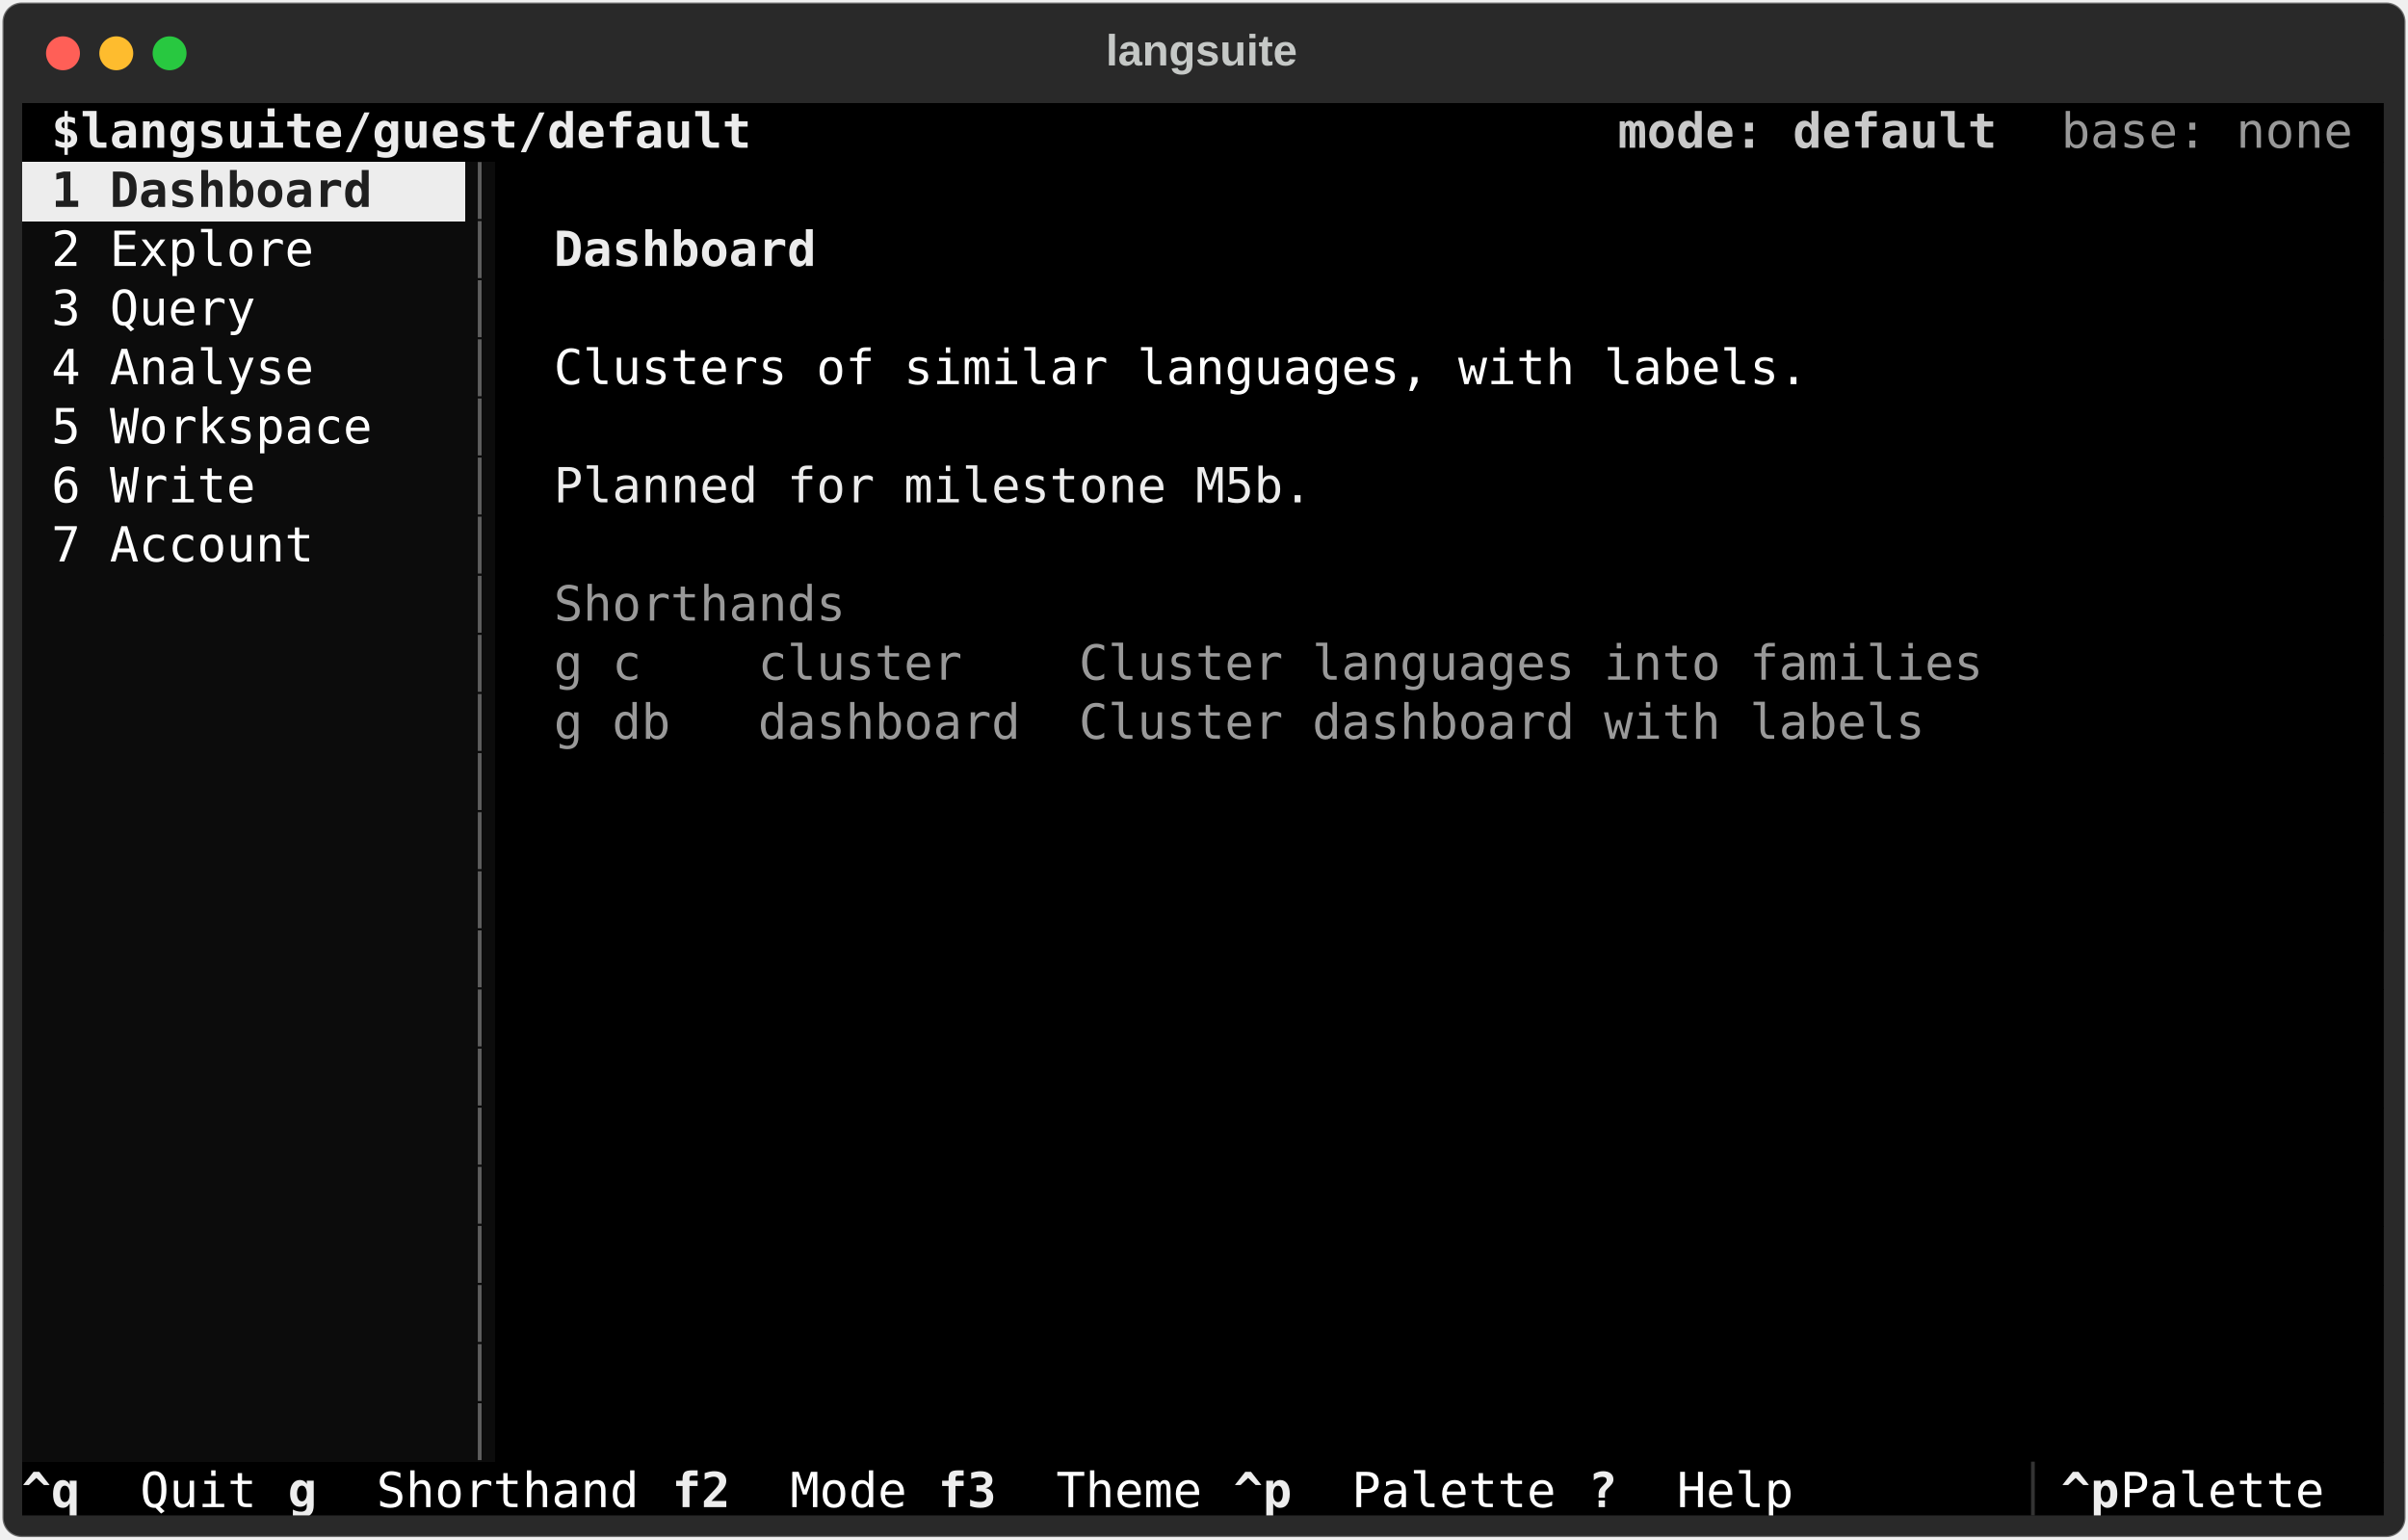
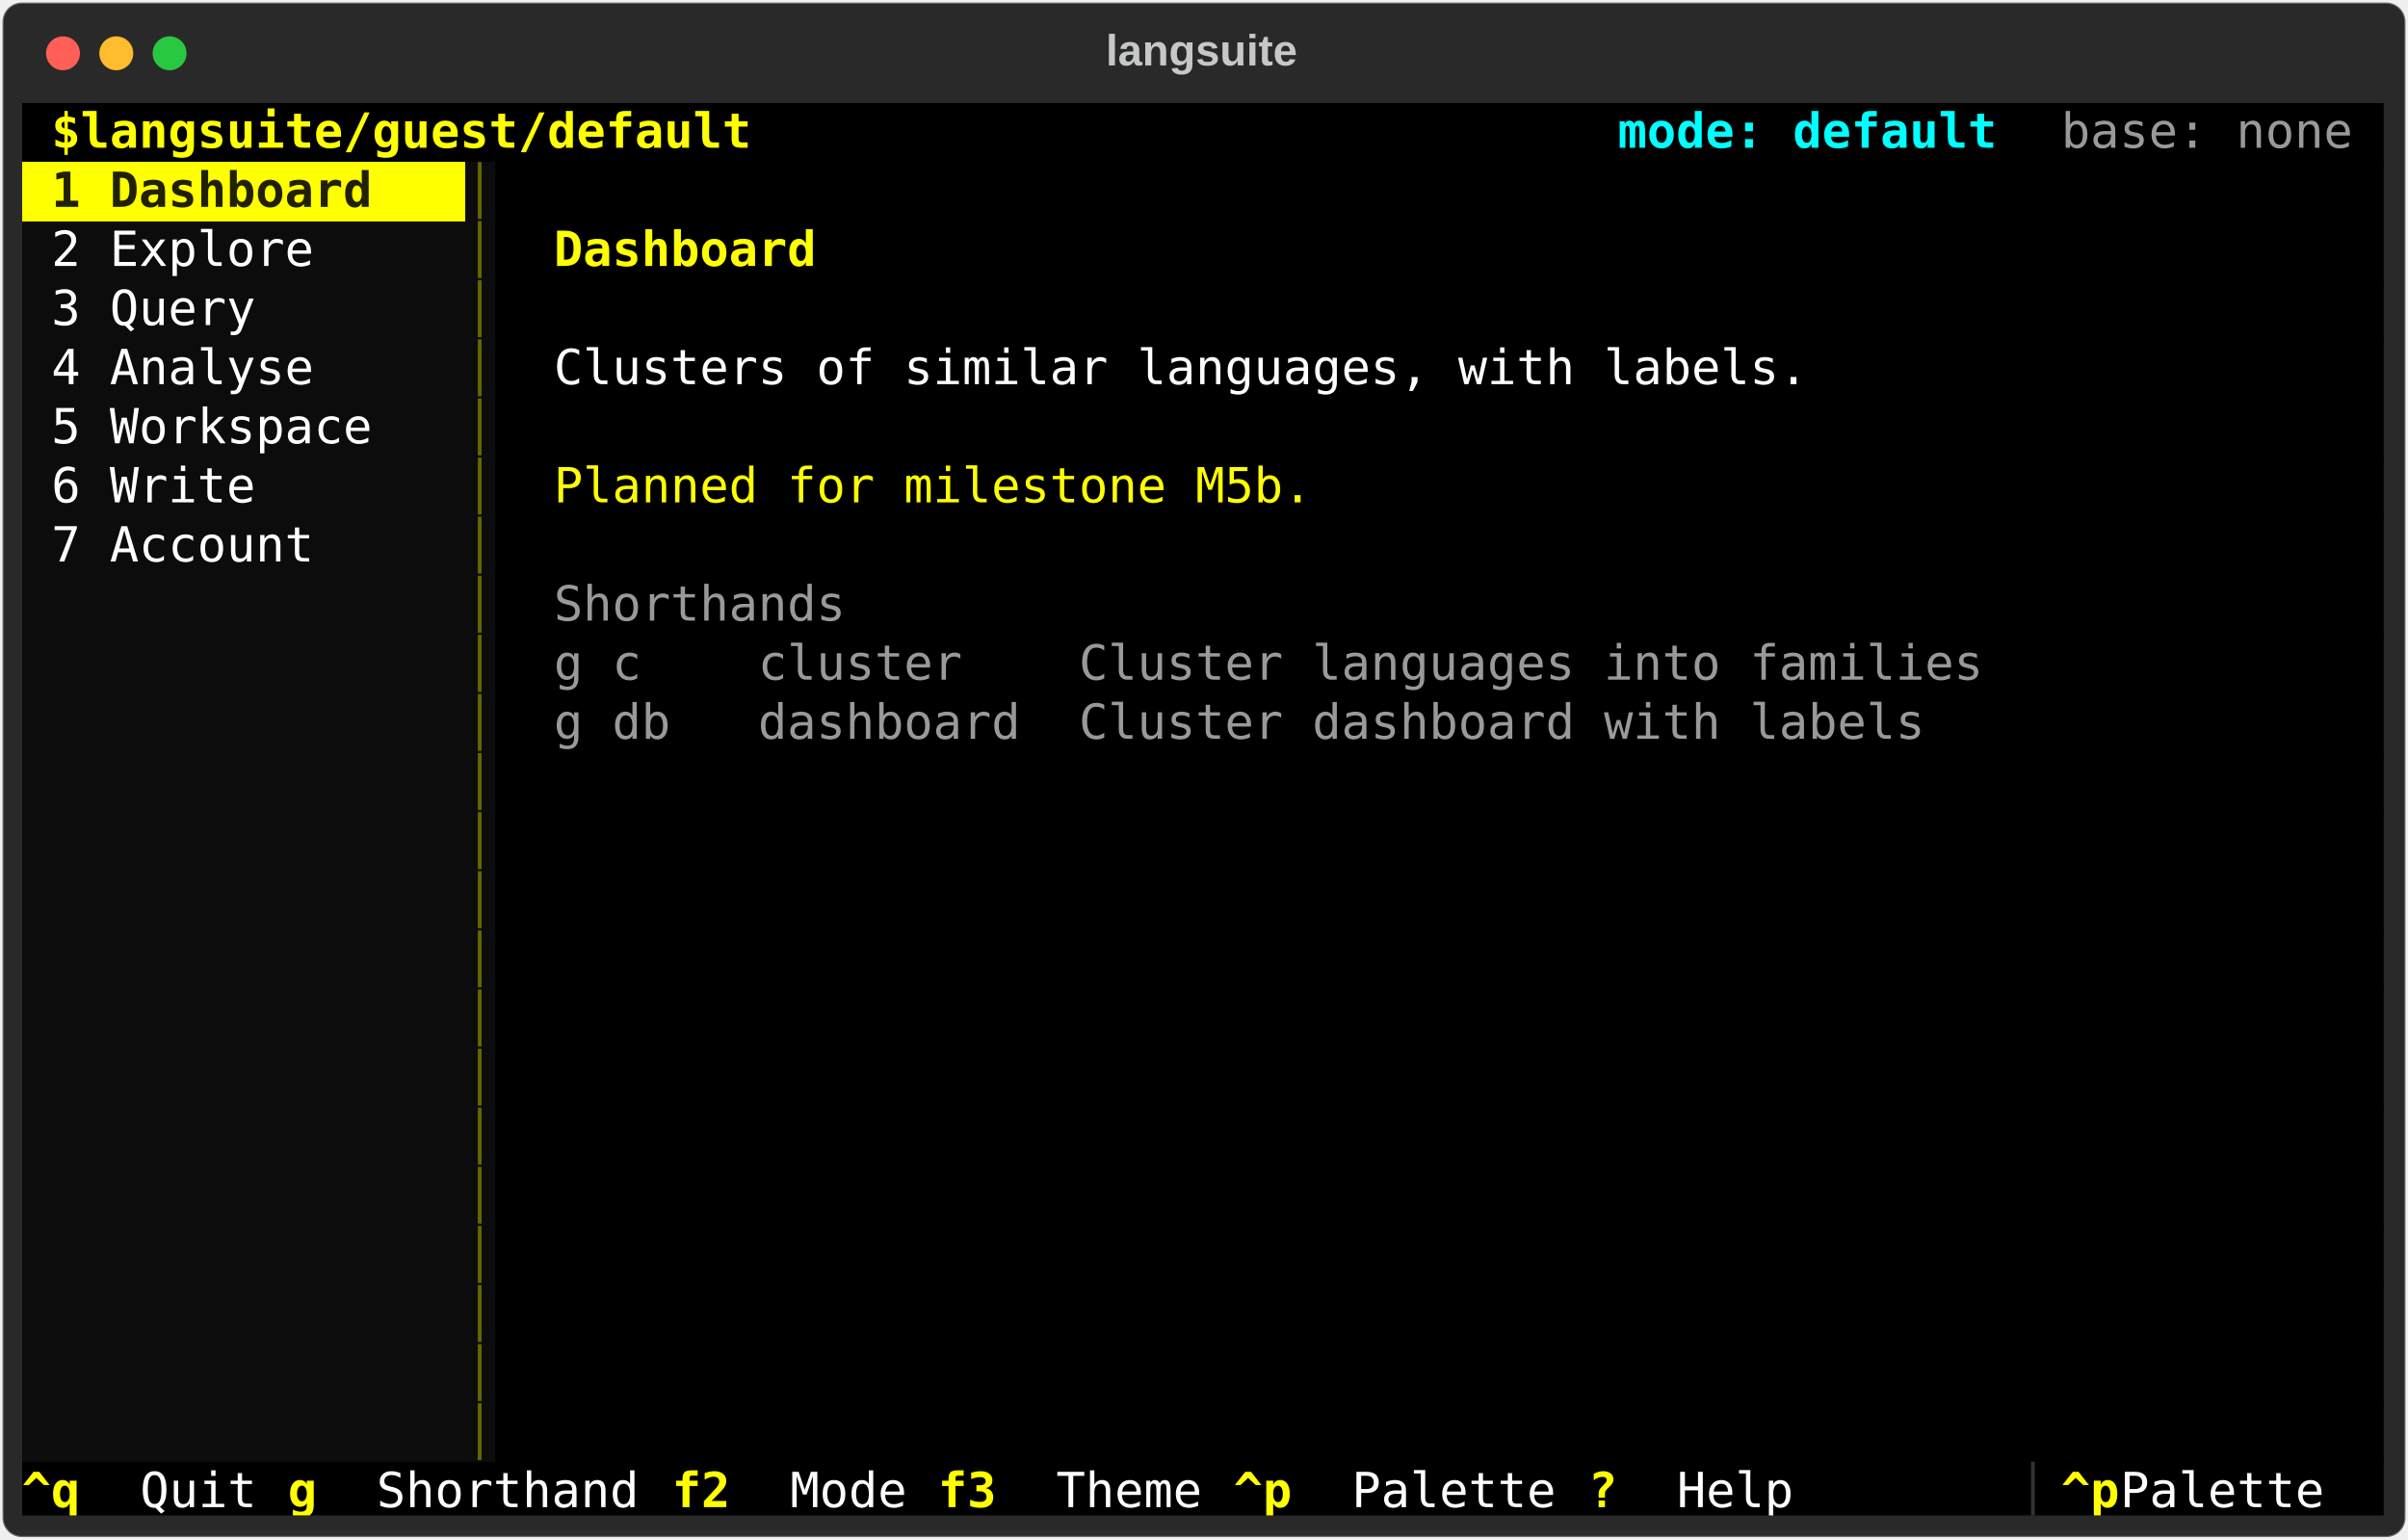
<svg xmlns="http://www.w3.org/2000/svg" class="rich-terminal" viewBox="0 0 994 635.6">
  <style>

    @font-face {
        font-family: "Fira Code";
        src: local("FiraCode-Regular"),
                url("https://cdnjs.cloudflare.com/ajax/libs/firacode/6.2.0/woff2/FiraCode-Regular.woff2") format("woff2"),
                url("https://cdnjs.cloudflare.com/ajax/libs/firacode/6.2.0/woff/FiraCode-Regular.woff") format("woff");
        font-style: normal;
        font-weight: 400;
    }
    @font-face {
        font-family: "Fira Code";
        src: local("FiraCode-Bold"),
                url("https://cdnjs.cloudflare.com/ajax/libs/firacode/6.2.0/woff2/FiraCode-Bold.woff2") format("woff2"),
                url("https://cdnjs.cloudflare.com/ajax/libs/firacode/6.2.0/woff/FiraCode-Bold.woff") format("woff");
        font-style: bold;
        font-weight: 700;
    }

    .terminal-matrix {
        font-family: Fira Code, monospace;
        font-size: 20px;
        line-height: 24.4px;
        font-variant-east-asian: full-width;
    }

    .terminal-title {
        font-size: 18px;
        font-weight: bold;
        font-family: arial;
    }

    .terminal-r1 { fill: #c5c8c6 }
- .terminal-r2 { fill: #ececec;font-weight: bold }
- .terminal-r3 { fill: #c9c9c9;font-weight: bold }
+ .terminal-r2 { fill: #feff00;font-weight: bold }
+ .terminal-r3 { fill: #00ffff;font-weight: bold }
.terminal-r4 { fill: #999999 }
- .terminal-r5 { fill: #1f1f1f;font-weight: bold }
- .terminal-r6 { fill: #5e5e5e }
+ .terminal-r5 { fill: #212100;font-weight: bold }
+ .terminal-r6 { fill: #656600 }
.terminal-r7 { fill: #ffffff }
- .terminal-r8 { fill: #ececec }
- .terminal-r9 { fill: #ededed;font-weight: bold }
+ .terminal-r8 { fill: #feff00 }
+ .terminal-r9 { fill: #ffff00;font-weight: bold }
.terminal-r10 { fill: #333333 }
    </style>
  <defs>
    <clipPath id="terminal-clip-terminal">
      <rect x="0" y="0" width="975.0" height="584.6" />
    </clipPath>
    <clipPath id="terminal-line-0">
      <rect x="0" y="1.5" width="976" height="24.65" />
    </clipPath>
    <clipPath id="terminal-line-1">
      <rect x="0" y="25.9" width="976" height="24.65" />
    </clipPath>
    <clipPath id="terminal-line-2">
      <rect x="0" y="50.3" width="976" height="24.65" />
    </clipPath>
    <clipPath id="terminal-line-3">
      <rect x="0" y="74.7" width="976" height="24.65" />
    </clipPath>
    <clipPath id="terminal-line-4">
      <rect x="0" y="99.1" width="976" height="24.65" />
    </clipPath>
    <clipPath id="terminal-line-5">
      <rect x="0" y="123.5" width="976" height="24.65" />
    </clipPath>
    <clipPath id="terminal-line-6">
      <rect x="0" y="147.9" width="976" height="24.65" />
    </clipPath>
    <clipPath id="terminal-line-7">
      <rect x="0" y="172.3" width="976" height="24.65" />
    </clipPath>
    <clipPath id="terminal-line-8">
      <rect x="0" y="196.7" width="976" height="24.65" />
    </clipPath>
    <clipPath id="terminal-line-9">
      <rect x="0" y="221.1" width="976" height="24.65" />
    </clipPath>
    <clipPath id="terminal-line-10">
      <rect x="0" y="245.5" width="976" height="24.65" />
    </clipPath>
    <clipPath id="terminal-line-11">
      <rect x="0" y="269.9" width="976" height="24.65" />
    </clipPath>
    <clipPath id="terminal-line-12">
      <rect x="0" y="294.3" width="976" height="24.65" />
    </clipPath>
    <clipPath id="terminal-line-13">
      <rect x="0" y="318.7" width="976" height="24.65" />
    </clipPath>
    <clipPath id="terminal-line-14">
      <rect x="0" y="343.1" width="976" height="24.65" />
    </clipPath>
    <clipPath id="terminal-line-15">
      <rect x="0" y="367.5" width="976" height="24.65" />
    </clipPath>
    <clipPath id="terminal-line-16">
      <rect x="0" y="391.9" width="976" height="24.65" />
    </clipPath>
    <clipPath id="terminal-line-17">
      <rect x="0" y="416.3" width="976" height="24.65" />
    </clipPath>
    <clipPath id="terminal-line-18">
      <rect x="0" y="440.7" width="976" height="24.65" />
    </clipPath>
    <clipPath id="terminal-line-19">
      <rect x="0" y="465.1" width="976" height="24.65" />
    </clipPath>
    <clipPath id="terminal-line-20">
      <rect x="0" y="489.5" width="976" height="24.65" />
    </clipPath>
    <clipPath id="terminal-line-21">
      <rect x="0" y="513.9" width="976" height="24.65" />
    </clipPath>
    <clipPath id="terminal-line-22">
      <rect x="0" y="538.3" width="976" height="24.65" />
    </clipPath>
  </defs>
  <rect fill="#292929" stroke="rgba(255,255,255,0.35)" stroke-width="1" x="1" y="1" width="992" height="633.6" rx="8" />
  <text class="terminal-title" fill="#c5c8c6" text-anchor="middle" x="496" y="27">langsuite</text>
  <g transform="translate(26,22)">
    <circle cx="0" cy="0" r="7" fill="#ff5f57" />
    <circle cx="22" cy="0" r="7" fill="#febc2e" />
    <circle cx="44" cy="0" r="7" fill="#28c840" />
  </g>
  <g transform="translate(9, 41)" clip-path="url(#terminal-clip-terminal)">
    <rect fill="#000000" x="0" y="1.5" width="12.2" height="24.65" shape-rendering="crispEdges" />
    <rect fill="#000000" x="12.2" y="1.5" width="292.8" height="24.65" shape-rendering="crispEdges" />
    <rect fill="#000000" x="305" y="1.5" width="353.8" height="24.65" shape-rendering="crispEdges" />
    <rect fill="#000000" x="658.8" y="1.5" width="158.6" height="24.65" shape-rendering="crispEdges" />
    <rect fill="#000000" x="817.4" y="1.5" width="24.4" height="24.65" shape-rendering="crispEdges" />
    <rect fill="#000000" x="841.8" y="1.5" width="122" height="24.65" shape-rendering="crispEdges" />
    <rect fill="#000000" x="963.8" y="1.5" width="12.2" height="24.65" shape-rendering="crispEdges" />
-     <rect fill="#ededed" x="0" y="25.9" width="12.2" height="24.65" shape-rendering="crispEdges" />
-     <rect fill="#ededed" x="12.2" y="25.9" width="134.2" height="24.65" shape-rendering="crispEdges" />
-     <rect fill="#ededed" x="146.4" y="25.9" width="36.6" height="24.65" shape-rendering="crispEdges" />
+     <rect fill="#ffff00" x="0" y="25.9" width="12.2" height="24.65" shape-rendering="crispEdges" />
+     <rect fill="#ffff00" x="12.2" y="25.9" width="134.2" height="24.65" shape-rendering="crispEdges" />
+     <rect fill="#ffff00" x="146.4" y="25.9" width="36.6" height="24.65" shape-rendering="crispEdges" />
    <rect fill="#0c0c0c" x="183" y="25.9" width="12.2" height="24.65" shape-rendering="crispEdges" />
    <rect fill="#000000" x="195.2" y="25.9" width="780.8" height="24.65" shape-rendering="crispEdges" />
    <rect fill="#0c0c0c" x="0" y="50.3" width="12.2" height="24.65" shape-rendering="crispEdges" />
    <rect fill="#0c0c0c" x="12.2" y="50.3" width="109.8" height="24.65" shape-rendering="crispEdges" />
    <rect fill="#0c0c0c" x="122" y="50.3" width="61" height="24.65" shape-rendering="crispEdges" />
    <rect fill="#0c0c0c" x="183" y="50.3" width="12.2" height="24.65" shape-rendering="crispEdges" />
    <rect fill="#000000" x="195.2" y="50.3" width="24.4" height="24.65" shape-rendering="crispEdges" />
    <rect fill="#000000" x="219.6" y="50.3" width="109.8" height="24.65" shape-rendering="crispEdges" />
    <rect fill="#000000" x="329.4" y="50.3" width="646.6" height="24.65" shape-rendering="crispEdges" />
    <rect fill="#0c0c0c" x="0" y="74.7" width="12.2" height="24.65" shape-rendering="crispEdges" />
    <rect fill="#0c0c0c" x="12.2" y="74.7" width="85.4" height="24.65" shape-rendering="crispEdges" />
    <rect fill="#0c0c0c" x="97.6" y="74.7" width="85.4" height="24.65" shape-rendering="crispEdges" />
    <rect fill="#0c0c0c" x="183" y="74.7" width="12.2" height="24.65" shape-rendering="crispEdges" />
    <rect fill="#000000" x="195.2" y="74.7" width="780.8" height="24.65" shape-rendering="crispEdges" />
    <rect fill="#0c0c0c" x="0" y="99.1" width="12.2" height="24.65" shape-rendering="crispEdges" />
    <rect fill="#0c0c0c" x="12.2" y="99.1" width="109.8" height="24.65" shape-rendering="crispEdges" />
    <rect fill="#0c0c0c" x="122" y="99.1" width="61" height="24.65" shape-rendering="crispEdges" />
    <rect fill="#0c0c0c" x="183" y="99.1" width="12.2" height="24.65" shape-rendering="crispEdges" />
    <rect fill="#000000" x="195.2" y="99.1" width="24.4" height="24.65" shape-rendering="crispEdges" />
    <rect fill="#000000" x="219.6" y="99.1" width="524.6" height="24.65" shape-rendering="crispEdges" />
    <rect fill="#000000" x="744.2" y="99.1" width="231.8" height="24.65" shape-rendering="crispEdges" />
    <rect fill="#0c0c0c" x="0" y="123.5" width="12.2" height="24.65" shape-rendering="crispEdges" />
    <rect fill="#0c0c0c" x="12.2" y="123.5" width="134.2" height="24.65" shape-rendering="crispEdges" />
    <rect fill="#0c0c0c" x="146.4" y="123.5" width="36.6" height="24.65" shape-rendering="crispEdges" />
    <rect fill="#0c0c0c" x="183" y="123.5" width="12.2" height="24.65" shape-rendering="crispEdges" />
    <rect fill="#000000" x="195.2" y="123.5" width="780.8" height="24.65" shape-rendering="crispEdges" />
    <rect fill="#0c0c0c" x="0" y="147.9" width="12.2" height="24.65" shape-rendering="crispEdges" />
    <rect fill="#0c0c0c" x="12.2" y="147.9" width="85.4" height="24.65" shape-rendering="crispEdges" />
    <rect fill="#0c0c0c" x="97.6" y="147.9" width="85.4" height="24.65" shape-rendering="crispEdges" />
    <rect fill="#0c0c0c" x="183" y="147.9" width="12.2" height="24.65" shape-rendering="crispEdges" />
    <rect fill="#000000" x="195.2" y="147.9" width="24.4" height="24.65" shape-rendering="crispEdges" />
    <rect fill="#000000" x="219.6" y="147.9" width="317.2" height="24.65" shape-rendering="crispEdges" />
    <rect fill="#000000" x="536.8" y="147.9" width="439.2" height="24.65" shape-rendering="crispEdges" />
    <rect fill="#0c0c0c" x="0" y="172.3" width="12.2" height="24.65" shape-rendering="crispEdges" />
    <rect fill="#0c0c0c" x="12.2" y="172.3" width="109.8" height="24.65" shape-rendering="crispEdges" />
    <rect fill="#0c0c0c" x="122" y="172.3" width="61" height="24.65" shape-rendering="crispEdges" />
    <rect fill="#0c0c0c" x="183" y="172.3" width="12.2" height="24.65" shape-rendering="crispEdges" />
    <rect fill="#000000" x="195.2" y="172.3" width="780.8" height="24.65" shape-rendering="crispEdges" />
    <rect fill="#0c0c0c" x="0" y="196.7" width="183" height="24.65" shape-rendering="crispEdges" />
    <rect fill="#0c0c0c" x="183" y="196.7" width="12.2" height="24.65" shape-rendering="crispEdges" />
    <rect fill="#000000" x="195.2" y="196.7" width="24.4" height="24.65" shape-rendering="crispEdges" />
    <rect fill="#000000" x="219.6" y="196.7" width="122" height="24.65" shape-rendering="crispEdges" />
    <rect fill="#000000" x="341.6" y="196.7" width="634.4" height="24.65" shape-rendering="crispEdges" />
    <rect fill="#0c0c0c" x="0" y="221.1" width="183" height="24.65" shape-rendering="crispEdges" />
    <rect fill="#0c0c0c" x="183" y="221.1" width="12.2" height="24.65" shape-rendering="crispEdges" />
    <rect fill="#000000" x="195.2" y="221.1" width="24.4" height="24.65" shape-rendering="crispEdges" />
    <rect fill="#000000" x="219.6" y="221.1" width="622.2" height="24.65" shape-rendering="crispEdges" />
    <rect fill="#000000" x="841.8" y="221.1" width="134.2" height="24.65" shape-rendering="crispEdges" />
    <rect fill="#0c0c0c" x="0" y="245.5" width="183" height="24.65" shape-rendering="crispEdges" />
    <rect fill="#0c0c0c" x="183" y="245.5" width="12.2" height="24.65" shape-rendering="crispEdges" />
    <rect fill="#000000" x="195.2" y="245.5" width="24.4" height="24.65" shape-rendering="crispEdges" />
    <rect fill="#000000" x="219.6" y="245.5" width="597.8" height="24.65" shape-rendering="crispEdges" />
    <rect fill="#000000" x="817.4" y="245.5" width="158.6" height="24.65" shape-rendering="crispEdges" />
    <rect fill="#0c0c0c" x="0" y="269.9" width="183" height="24.65" shape-rendering="crispEdges" />
    <rect fill="#0c0c0c" x="183" y="269.9" width="12.2" height="24.65" shape-rendering="crispEdges" />
    <rect fill="#000000" x="195.2" y="269.9" width="780.8" height="24.65" shape-rendering="crispEdges" />
    <rect fill="#0c0c0c" x="0" y="294.3" width="183" height="24.65" shape-rendering="crispEdges" />
    <rect fill="#0c0c0c" x="183" y="294.3" width="12.2" height="24.65" shape-rendering="crispEdges" />
    <rect fill="#000000" x="195.2" y="294.3" width="780.8" height="24.65" shape-rendering="crispEdges" />
    <rect fill="#0c0c0c" x="0" y="318.7" width="183" height="24.65" shape-rendering="crispEdges" />
    <rect fill="#0c0c0c" x="183" y="318.7" width="12.2" height="24.65" shape-rendering="crispEdges" />
    <rect fill="#000000" x="195.2" y="318.7" width="780.8" height="24.65" shape-rendering="crispEdges" />
    <rect fill="#0c0c0c" x="0" y="343.1" width="183" height="24.65" shape-rendering="crispEdges" />
    <rect fill="#0c0c0c" x="183" y="343.1" width="12.2" height="24.65" shape-rendering="crispEdges" />
    <rect fill="#000000" x="195.2" y="343.1" width="780.8" height="24.65" shape-rendering="crispEdges" />
    <rect fill="#0c0c0c" x="0" y="367.5" width="183" height="24.65" shape-rendering="crispEdges" />
    <rect fill="#0c0c0c" x="183" y="367.5" width="12.2" height="24.65" shape-rendering="crispEdges" />
    <rect fill="#000000" x="195.2" y="367.5" width="780.8" height="24.65" shape-rendering="crispEdges" />
    <rect fill="#0c0c0c" x="0" y="391.9" width="183" height="24.65" shape-rendering="crispEdges" />
    <rect fill="#0c0c0c" x="183" y="391.9" width="12.2" height="24.65" shape-rendering="crispEdges" />
    <rect fill="#000000" x="195.2" y="391.9" width="780.8" height="24.65" shape-rendering="crispEdges" />
    <rect fill="#0c0c0c" x="0" y="416.3" width="183" height="24.65" shape-rendering="crispEdges" />
    <rect fill="#0c0c0c" x="183" y="416.3" width="12.2" height="24.65" shape-rendering="crispEdges" />
    <rect fill="#000000" x="195.2" y="416.3" width="780.8" height="24.65" shape-rendering="crispEdges" />
    <rect fill="#0c0c0c" x="0" y="440.7" width="183" height="24.65" shape-rendering="crispEdges" />
    <rect fill="#0c0c0c" x="183" y="440.7" width="12.2" height="24.65" shape-rendering="crispEdges" />
    <rect fill="#000000" x="195.2" y="440.7" width="780.8" height="24.65" shape-rendering="crispEdges" />
    <rect fill="#0c0c0c" x="0" y="465.1" width="183" height="24.65" shape-rendering="crispEdges" />
    <rect fill="#0c0c0c" x="183" y="465.1" width="12.2" height="24.65" shape-rendering="crispEdges" />
    <rect fill="#000000" x="195.2" y="465.1" width="780.8" height="24.65" shape-rendering="crispEdges" />
    <rect fill="#0c0c0c" x="0" y="489.5" width="183" height="24.65" shape-rendering="crispEdges" />
    <rect fill="#0c0c0c" x="183" y="489.5" width="12.2" height="24.65" shape-rendering="crispEdges" />
    <rect fill="#000000" x="195.2" y="489.5" width="780.8" height="24.65" shape-rendering="crispEdges" />
    <rect fill="#0c0c0c" x="0" y="513.9" width="183" height="24.65" shape-rendering="crispEdges" />
    <rect fill="#0c0c0c" x="183" y="513.9" width="12.2" height="24.65" shape-rendering="crispEdges" />
    <rect fill="#000000" x="195.2" y="513.9" width="780.8" height="24.65" shape-rendering="crispEdges" />
    <rect fill="#0c0c0c" x="0" y="538.3" width="183" height="24.65" shape-rendering="crispEdges" />
    <rect fill="#0c0c0c" x="183" y="538.3" width="12.2" height="24.65" shape-rendering="crispEdges" />
    <rect fill="#000000" x="195.2" y="538.3" width="780.8" height="24.65" shape-rendering="crispEdges" />
    <rect fill="#000000" x="0" y="562.7" width="48.8" height="24.65" shape-rendering="crispEdges" />
    <rect fill="#000000" x="48.8" y="562.7" width="61" height="24.65" shape-rendering="crispEdges" />
    <rect fill="#000000" x="109.8" y="562.7" width="36.6" height="24.65" shape-rendering="crispEdges" />
    <rect fill="#000000" x="146.4" y="562.7" width="122" height="24.65" shape-rendering="crispEdges" />
    <rect fill="#000000" x="268.4" y="562.7" width="48.8" height="24.65" shape-rendering="crispEdges" />
    <rect fill="#000000" x="317.2" y="562.7" width="61" height="24.65" shape-rendering="crispEdges" />
    <rect fill="#000000" x="378.2" y="562.7" width="48.8" height="24.65" shape-rendering="crispEdges" />
    <rect fill="#000000" x="427" y="562.7" width="73.2" height="24.65" shape-rendering="crispEdges" />
    <rect fill="#000000" x="500.2" y="562.7" width="48.8" height="24.65" shape-rendering="crispEdges" />
    <rect fill="#000000" x="549" y="562.7" width="97.6" height="24.65" shape-rendering="crispEdges" />
    <rect fill="#000000" x="646.6" y="562.7" width="36.6" height="24.65" shape-rendering="crispEdges" />
    <rect fill="#000000" x="683.2" y="562.7" width="61" height="24.65" shape-rendering="crispEdges" />
    <rect fill="#000000" x="744.2" y="562.7" width="85.4" height="24.65" shape-rendering="crispEdges" />
    <rect fill="#000000" x="829.6" y="562.7" width="12.2" height="24.65" shape-rendering="crispEdges" />
    <rect fill="#000000" x="841.8" y="562.7" width="24.4" height="24.65" shape-rendering="crispEdges" />
    <rect fill="#000000" x="866.2" y="562.7" width="97.6" height="24.65" shape-rendering="crispEdges" />
    <rect fill="#000000" x="963.8" y="562.7" width="12.2" height="24.65" shape-rendering="crispEdges" />
    <g class="terminal-matrix">
      <text class="terminal-r2" x="12.2" y="20" textLength="292.8" clip-path="url(#terminal-line-0)">$langsuite/guest/default</text>
      <text class="terminal-r3" x="658.8" y="20" textLength="158.6" clip-path="url(#terminal-line-0)">mode: default</text>
      <text class="terminal-r4" x="841.8" y="20" textLength="122" clip-path="url(#terminal-line-0)">base: none</text>
      <text class="terminal-r1" x="976" y="20" textLength="12.2" clip-path="url(#terminal-line-0)">
</text>
      <text class="terminal-r5" x="12.2" y="44.4" textLength="134.2" clip-path="url(#terminal-line-1)">1 Dashboard</text>
      <text class="terminal-r6" x="183" y="44.4" textLength="12.2" clip-path="url(#terminal-line-1)">│</text>
      <text class="terminal-r1" x="976" y="44.4" textLength="12.2" clip-path="url(#terminal-line-1)">
</text>
      <text class="terminal-r7" x="12.2" y="68.8" textLength="109.8" clip-path="url(#terminal-line-2)">2 Explore</text>
      <text class="terminal-r6" x="183" y="68.8" textLength="12.2" clip-path="url(#terminal-line-2)">│</text>
      <text class="terminal-r2" x="219.6" y="68.8" textLength="109.8" clip-path="url(#terminal-line-2)">Dashboard</text>
      <text class="terminal-r1" x="976" y="68.8" textLength="12.2" clip-path="url(#terminal-line-2)">
</text>
      <text class="terminal-r7" x="12.2" y="93.2" textLength="85.4" clip-path="url(#terminal-line-3)">3 Query</text>
      <text class="terminal-r6" x="183" y="93.2" textLength="12.2" clip-path="url(#terminal-line-3)">│</text>
      <text class="terminal-r1" x="976" y="93.2" textLength="12.2" clip-path="url(#terminal-line-3)">
</text>
      <text class="terminal-r7" x="12.2" y="117.6" textLength="109.8" clip-path="url(#terminal-line-4)">4 Analyse</text>
      <text class="terminal-r6" x="183" y="117.6" textLength="12.2" clip-path="url(#terminal-line-4)">│</text>
      <text class="terminal-r7" x="219.6" y="117.6" textLength="524.6" clip-path="url(#terminal-line-4)">Clusters of similar languages, with labels.</text>
      <text class="terminal-r1" x="976" y="117.6" textLength="12.2" clip-path="url(#terminal-line-4)">
</text>
      <text class="terminal-r7" x="12.2" y="142" textLength="134.2" clip-path="url(#terminal-line-5)">5 Workspace</text>
      <text class="terminal-r6" x="183" y="142" textLength="12.2" clip-path="url(#terminal-line-5)">│</text>
      <text class="terminal-r1" x="976" y="142" textLength="12.2" clip-path="url(#terminal-line-5)">
</text>
      <text class="terminal-r7" x="12.2" y="166.4" textLength="85.4" clip-path="url(#terminal-line-6)">6 Write</text>
      <text class="terminal-r6" x="183" y="166.4" textLength="12.2" clip-path="url(#terminal-line-6)">│</text>
      <text class="terminal-r8" x="219.6" y="166.4" textLength="317.2" clip-path="url(#terminal-line-6)">Planned for milestone M5b.</text>
      <text class="terminal-r1" x="976" y="166.4" textLength="12.2" clip-path="url(#terminal-line-6)">
</text>
      <text class="terminal-r7" x="12.2" y="190.8" textLength="109.8" clip-path="url(#terminal-line-7)">7 Account</text>
      <text class="terminal-r6" x="183" y="190.8" textLength="12.2" clip-path="url(#terminal-line-7)">│</text>
      <text class="terminal-r1" x="976" y="190.8" textLength="12.2" clip-path="url(#terminal-line-7)">
</text>
      <text class="terminal-r6" x="183" y="215.2" textLength="12.2" clip-path="url(#terminal-line-8)">│</text>
      <text class="terminal-r4" x="219.6" y="215.2" textLength="122" clip-path="url(#terminal-line-8)">Shorthands</text>
      <text class="terminal-r1" x="976" y="215.2" textLength="12.2" clip-path="url(#terminal-line-8)">
</text>
      <text class="terminal-r6" x="183" y="239.6" textLength="12.2" clip-path="url(#terminal-line-9)">│</text>
      <text class="terminal-r4" x="219.6" y="239.6" textLength="622.2" clip-path="url(#terminal-line-9)">  g c    cluster    Cluster languages into families</text>
      <text class="terminal-r1" x="976" y="239.6" textLength="12.2" clip-path="url(#terminal-line-9)">
</text>
      <text class="terminal-r6" x="183" y="264" textLength="12.2" clip-path="url(#terminal-line-10)">│</text>
      <text class="terminal-r4" x="219.6" y="264" textLength="597.8" clip-path="url(#terminal-line-10)">  g db   dashboard  Cluster dashboard with labels</text>
      <text class="terminal-r1" x="976" y="264" textLength="12.2" clip-path="url(#terminal-line-10)">
</text>
      <text class="terminal-r6" x="183" y="288.4" textLength="12.2" clip-path="url(#terminal-line-11)">│</text>
      <text class="terminal-r1" x="976" y="288.4" textLength="12.2" clip-path="url(#terminal-line-11)">
</text>
      <text class="terminal-r6" x="183" y="312.8" textLength="12.2" clip-path="url(#terminal-line-12)">│</text>
      <text class="terminal-r1" x="976" y="312.8" textLength="12.2" clip-path="url(#terminal-line-12)">
</text>
      <text class="terminal-r6" x="183" y="337.2" textLength="12.2" clip-path="url(#terminal-line-13)">│</text>
      <text class="terminal-r1" x="976" y="337.2" textLength="12.2" clip-path="url(#terminal-line-13)">
</text>
      <text class="terminal-r6" x="183" y="361.6" textLength="12.2" clip-path="url(#terminal-line-14)">│</text>
      <text class="terminal-r1" x="976" y="361.6" textLength="12.2" clip-path="url(#terminal-line-14)">
</text>
      <text class="terminal-r6" x="183" y="386" textLength="12.2" clip-path="url(#terminal-line-15)">│</text>
      <text class="terminal-r1" x="976" y="386" textLength="12.2" clip-path="url(#terminal-line-15)">
</text>
      <text class="terminal-r6" x="183" y="410.4" textLength="12.2" clip-path="url(#terminal-line-16)">│</text>
      <text class="terminal-r1" x="976" y="410.4" textLength="12.2" clip-path="url(#terminal-line-16)">
</text>
      <text class="terminal-r6" x="183" y="434.8" textLength="12.2" clip-path="url(#terminal-line-17)">│</text>
      <text class="terminal-r1" x="976" y="434.8" textLength="12.2" clip-path="url(#terminal-line-17)">
</text>
      <text class="terminal-r6" x="183" y="459.2" textLength="12.2" clip-path="url(#terminal-line-18)">│</text>
      <text class="terminal-r1" x="976" y="459.2" textLength="12.2" clip-path="url(#terminal-line-18)">
</text>
      <text class="terminal-r6" x="183" y="483.6" textLength="12.2" clip-path="url(#terminal-line-19)">│</text>
      <text class="terminal-r1" x="976" y="483.6" textLength="12.2" clip-path="url(#terminal-line-19)">
</text>
      <text class="terminal-r6" x="183" y="508" textLength="12.2" clip-path="url(#terminal-line-20)">│</text>
      <text class="terminal-r1" x="976" y="508" textLength="12.2" clip-path="url(#terminal-line-20)">
</text>
      <text class="terminal-r6" x="183" y="532.4" textLength="12.2" clip-path="url(#terminal-line-21)">│</text>
      <text class="terminal-r1" x="976" y="532.4" textLength="12.2" clip-path="url(#terminal-line-21)">
</text>
      <text class="terminal-r6" x="183" y="556.8" textLength="12.2" clip-path="url(#terminal-line-22)">│</text>
      <text class="terminal-r1" x="976" y="556.8" textLength="12.2" clip-path="url(#terminal-line-22)">
</text>
      <text class="terminal-r9" x="0" y="581.2" textLength="48.8" clip-path="url(#terminal-line-23)"> ^q </text>
      <text class="terminal-r7" x="48.8" y="581.2" textLength="61" clip-path="url(#terminal-line-23)">Quit </text>
      <text class="terminal-r9" x="109.8" y="581.2" textLength="36.6" clip-path="url(#terminal-line-23)"> g </text>
      <text class="terminal-r7" x="146.4" y="581.2" textLength="122" clip-path="url(#terminal-line-23)">Shorthand </text>
      <text class="terminal-r9" x="268.4" y="581.2" textLength="48.8" clip-path="url(#terminal-line-23)"> f2 </text>
      <text class="terminal-r7" x="317.2" y="581.2" textLength="61" clip-path="url(#terminal-line-23)">Mode </text>
      <text class="terminal-r9" x="378.2" y="581.2" textLength="48.8" clip-path="url(#terminal-line-23)"> f3 </text>
      <text class="terminal-r7" x="427" y="581.2" textLength="73.2" clip-path="url(#terminal-line-23)">Theme </text>
      <text class="terminal-r9" x="500.2" y="581.2" textLength="48.8" clip-path="url(#terminal-line-23)"> ^p </text>
      <text class="terminal-r7" x="549" y="581.2" textLength="97.6" clip-path="url(#terminal-line-23)">Palette </text>
      <text class="terminal-r9" x="646.6" y="581.2" textLength="36.6" clip-path="url(#terminal-line-23)"> ? </text>
      <text class="terminal-r7" x="683.2" y="581.2" textLength="61" clip-path="url(#terminal-line-23)">Help </text>
      <text class="terminal-r10" x="829.6" y="581.2" textLength="12.2" clip-path="url(#terminal-line-23)">▏</text>
      <text class="terminal-r9" x="841.8" y="581.2" textLength="24.4" clip-path="url(#terminal-line-23)">^p</text>
      <text class="terminal-r7" x="866.2" y="581.2" textLength="97.6" clip-path="url(#terminal-line-23)"> Palette</text>
    </g>
  </g>
</svg>
